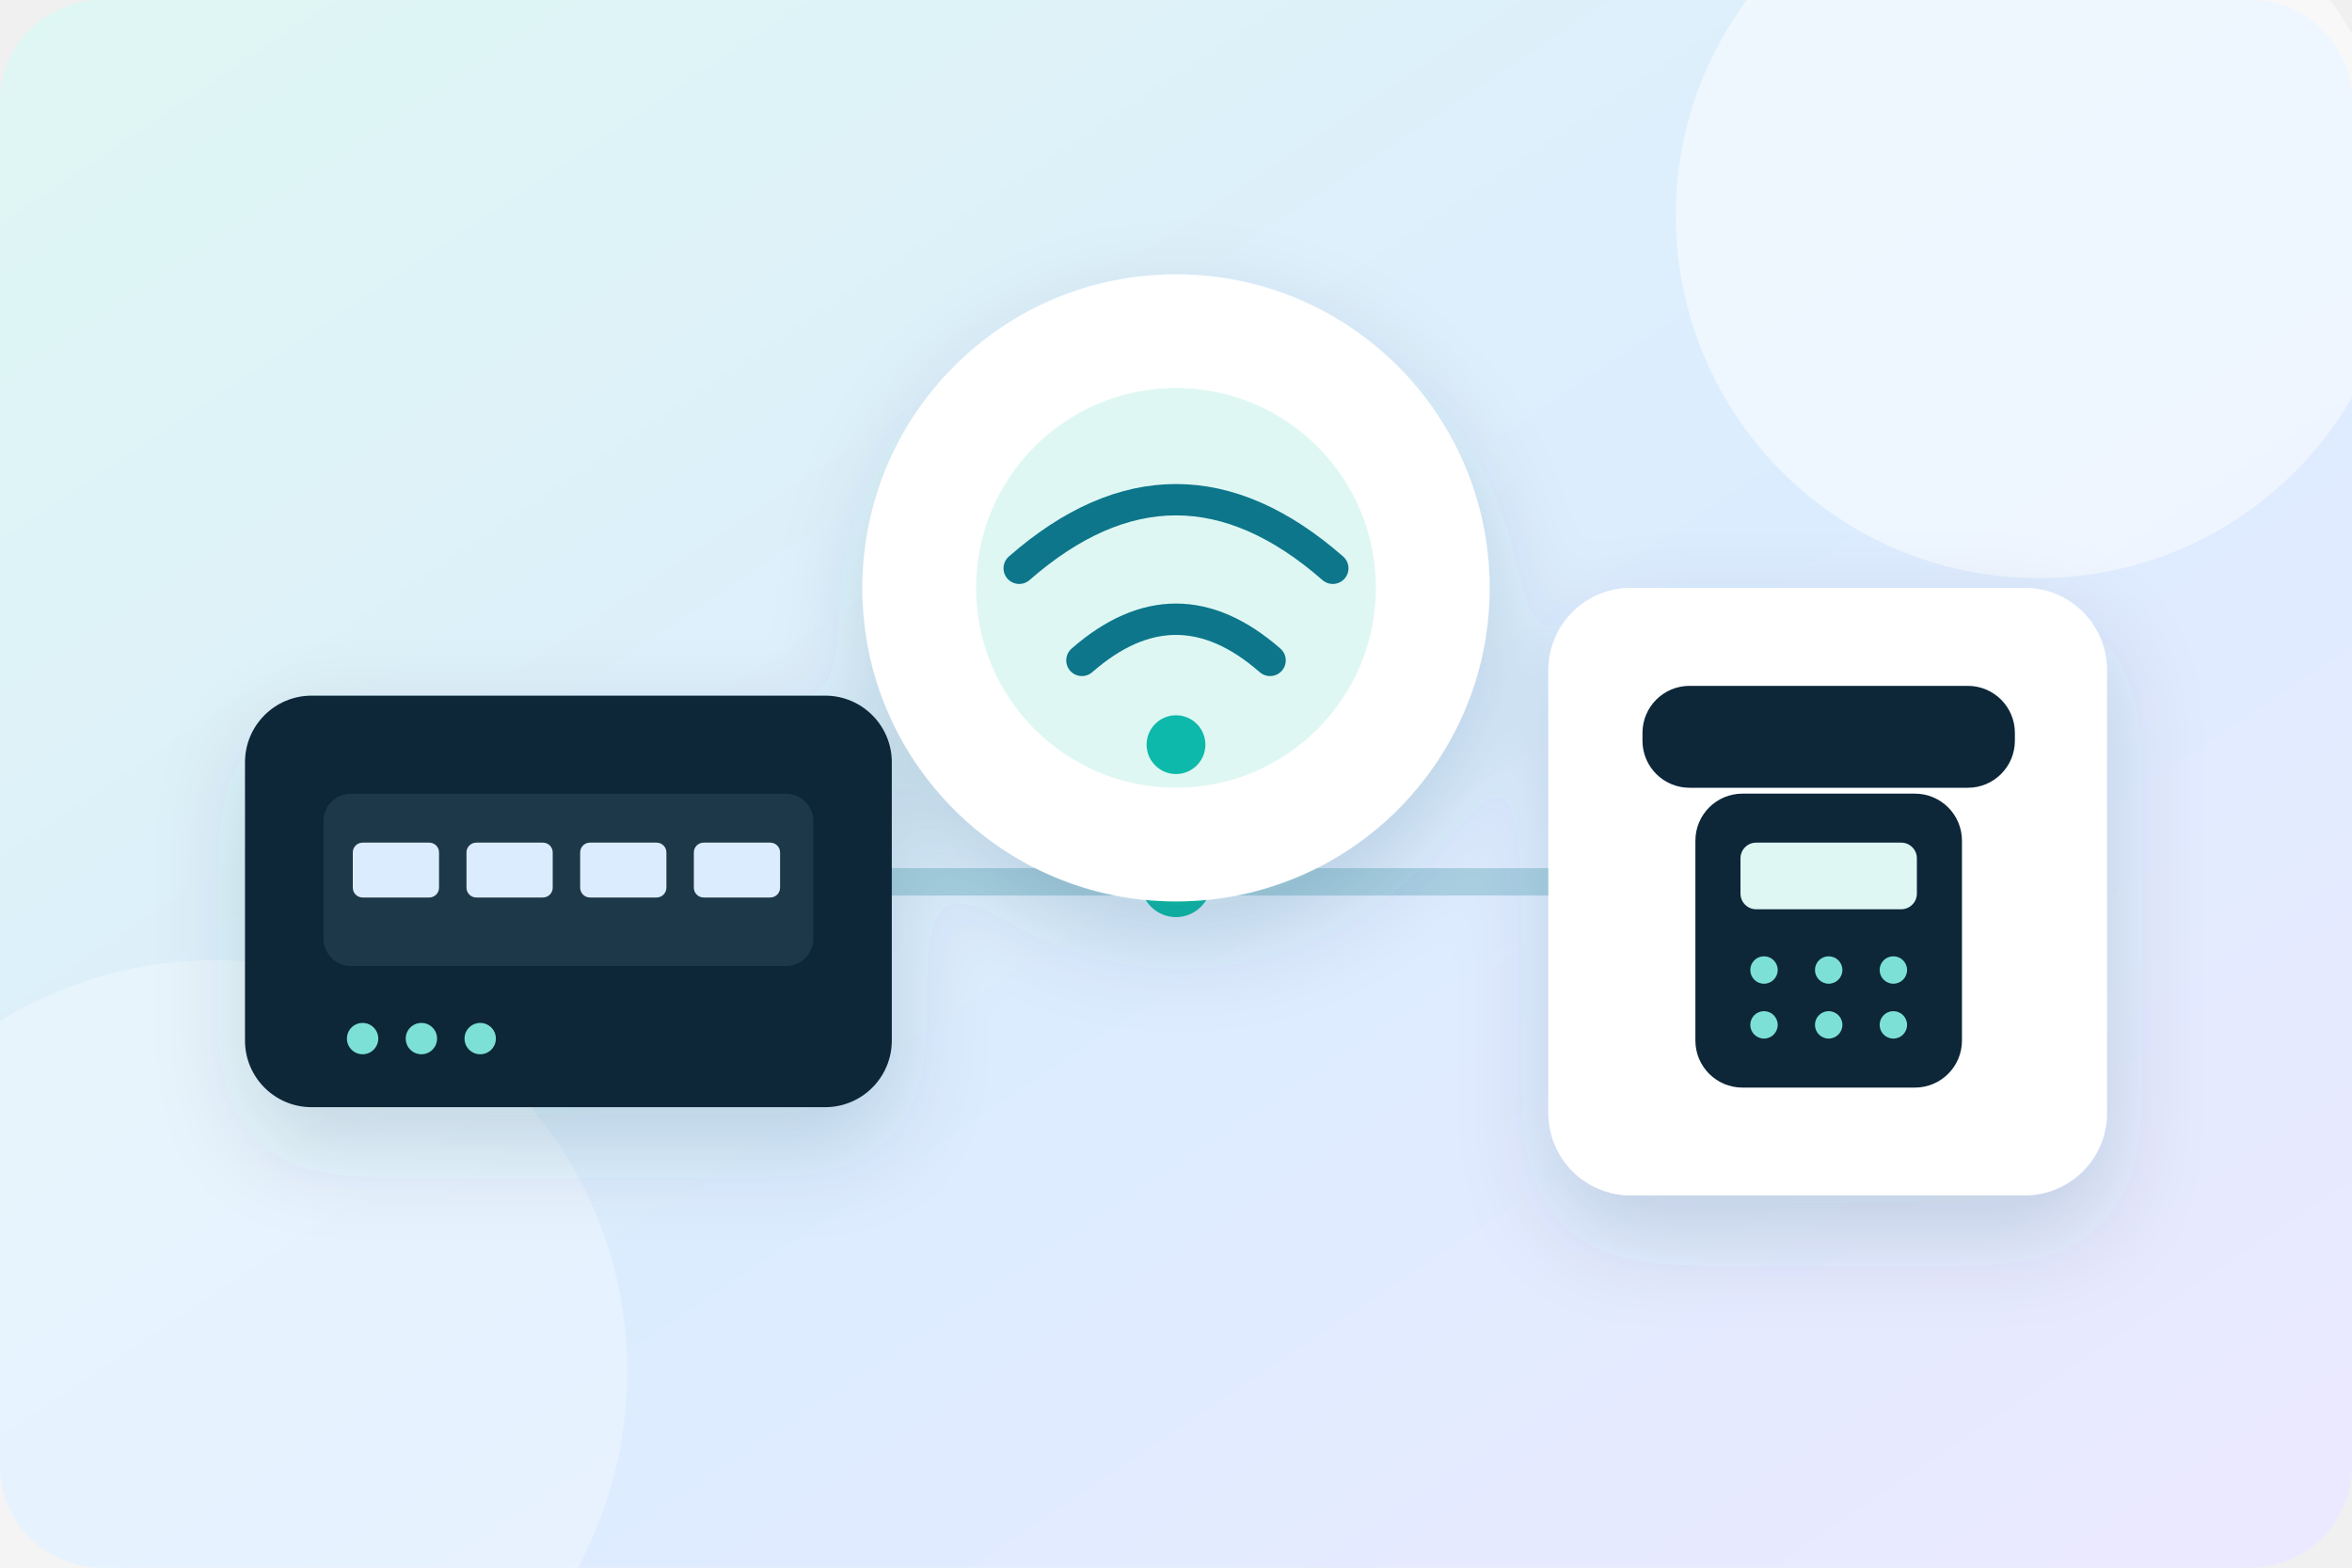
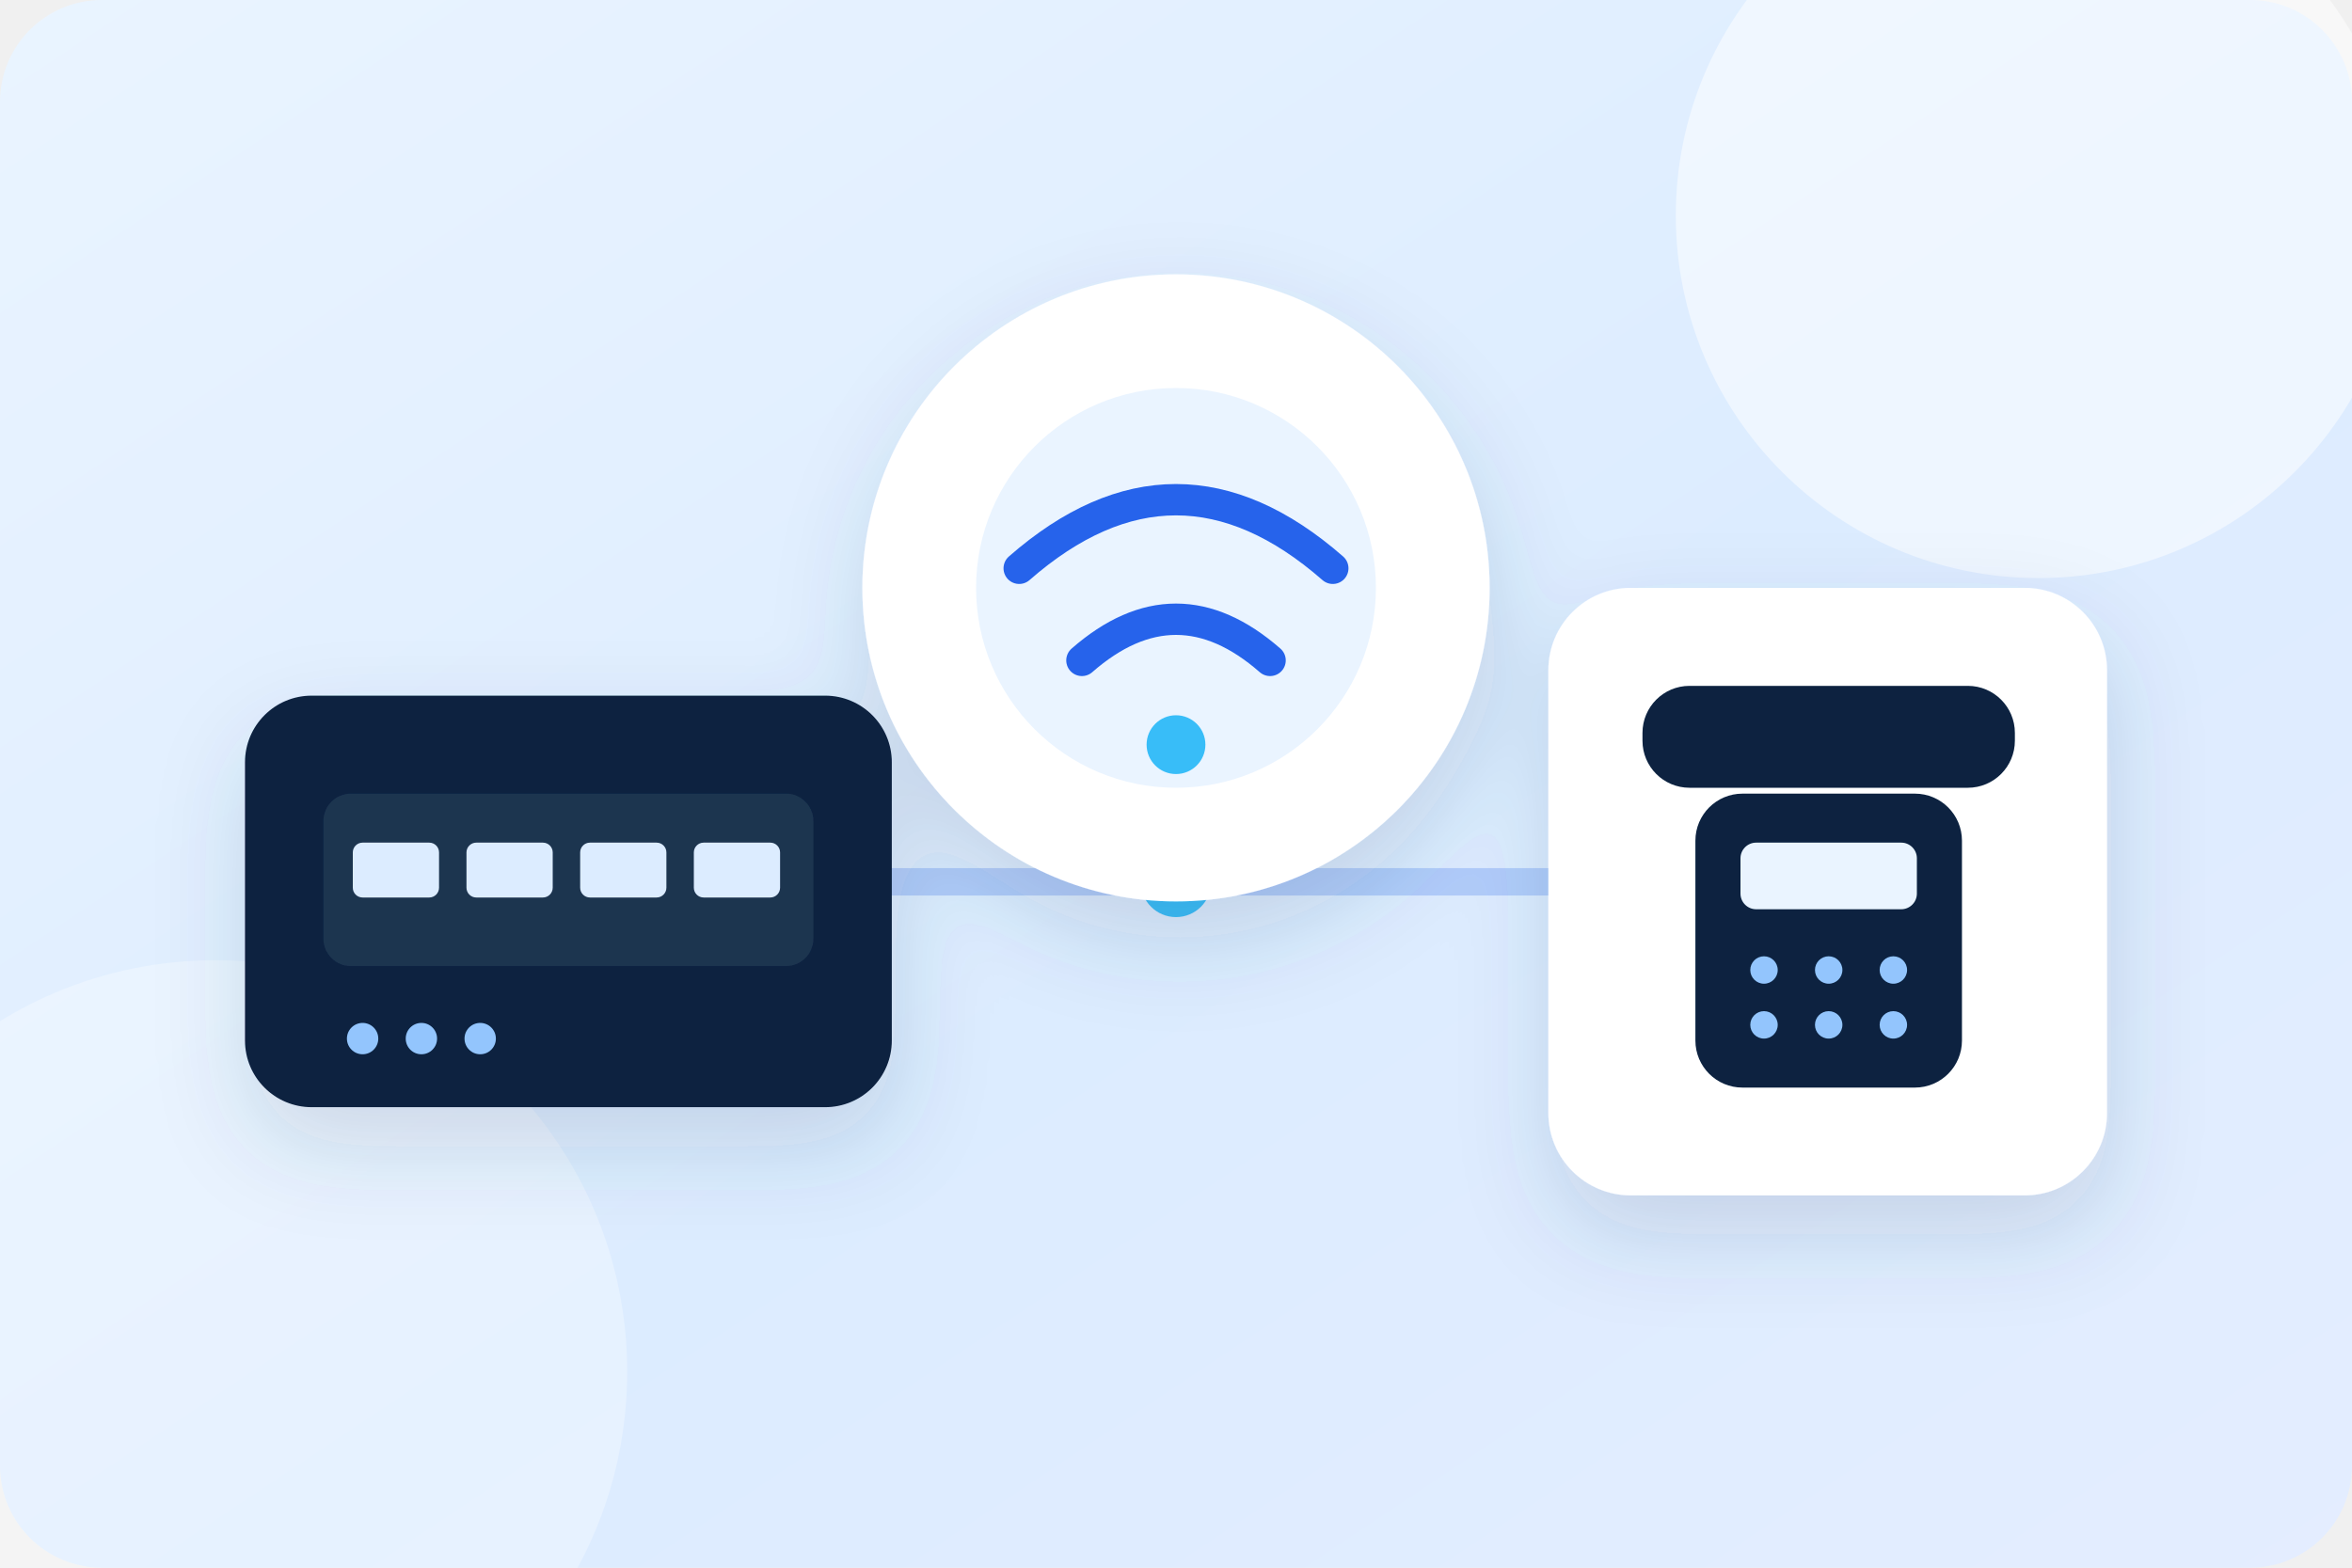
<svg xmlns="http://www.w3.org/2000/svg" viewBox="0 0 1200 800" role="img" aria-labelledby="title desc">
  <defs>
    <linearGradient id="bg" x1="0" y1="0" x2="1" y2="1">
-       <stop stop-color="#dff7f3" />
+       <stop stop-color="#eaf4ff" />
      <stop offset=".55" stop-color="#dcecff" />
-       <stop offset="1" stop-color="#ece9ff" />
+       <stop offset="1" stop-color="#e4edff" />
    </linearGradient>
    <filter id="s" x="-20%" y="-20%" width="140%" height="140%">
-       <feDropShadow dy="20" stdDeviation="24" flood-color="#17394a" flood-opacity=".16" />
+       <feDropShadow dy="20" stdDeviation="24" flood-color="#274b70" flood-opacity=".16" />
    </filter>
  </defs>
  <rect width="1200" height="800" rx="52" fill="url(#bg)" />
  <circle cx="1040" cy="110" r="185" fill="#fff" opacity=".5" />
  <circle cx="110" cy="700" r="210" fill="#fff" opacity=".3" />
-   <path d="M325 450H875" stroke="#08768b" stroke-width="14" stroke-linecap="round" opacity=".24" />
-   <circle cx="600" cy="450" r="18" fill="#11b9aa" />
+   <path d="M325 450H875" stroke="#2563eb" stroke-width="14" stroke-linecap="round" opacity=".24" />
+   <circle cx="600" cy="450" r="18" fill="#38bdf8" />
  <g filter="url(#s)">
-     <rect x="125" y="355" width="330" height="210" rx="34" fill="#0b2638" />
+     <rect x="125" y="355" width="330" height="210" rx="34" fill="#0b2341" />
    <rect x="165" y="405" width="250" height="88" rx="14" fill="#fff" opacity=".08" />
-     <g fill="#7de0d6">
+     <g fill="#93c5fd">
      <circle cx="185" cy="530" r="8" />
      <circle cx="215" cy="530" r="8" />
      <circle cx="245" cy="530" r="8" />
    </g>
    <g fill="#dcecff">
      <rect x="180" y="430" width="44" height="28" rx="5" />
      <rect x="238" y="430" width="44" height="28" rx="5" />
      <rect x="296" y="430" width="44" height="28" rx="5" />
      <rect x="354" y="430" width="44" height="28" rx="5" />
    </g>
    <circle cx="600" cy="300" r="160" fill="#fff" />
-     <circle cx="600" cy="300" r="102" fill="#dff7f3" />
-     <path d="M520 290q80-70 160 0M552 337q48-42 96 0" fill="none" stroke="#08768b" stroke-width="16" stroke-linecap="round" />
-     <circle cx="600" cy="380" r="15" fill="#11b9aa" />
+     <circle cx="600" cy="300" r="102" fill="#eaf4ff" />
+     <path d="M520 290q80-70 160 0M552 337q48-42 96 0" fill="none" stroke="#2563eb" stroke-width="16" stroke-linecap="round" />
+     <circle cx="600" cy="380" r="15" fill="#38bdf8" />
    <rect x="790" y="300" width="285" height="310" rx="42" fill="#fff" />
-     <rect x="838" y="350" width="190" height="52" rx="24" fill="#0b2638" />
-     <rect x="865" y="405" width="136" height="150" rx="24" fill="#0b2638" />
-     <rect x="888" y="430" width="90" height="34" rx="8" fill="#dff7f3" />
-     <g fill="#7de0d6">
+     <rect x="838" y="350" width="190" height="52" rx="24" fill="#0b2341" />
+     <rect x="865" y="405" width="136" height="150" rx="24" fill="#0b2341" />
+     <rect x="888" y="430" width="90" height="34" rx="8" fill="#eaf4ff" />
+     <g fill="#93c5fd">
      <circle cx="900" cy="495" r="7" />
      <circle cx="933" cy="495" r="7" />
      <circle cx="966" cy="495" r="7" />
      <circle cx="900" cy="523" r="7" />
      <circle cx="933" cy="523" r="7" />
      <circle cx="966" cy="523" r="7" />
    </g>
  </g>
</svg>
